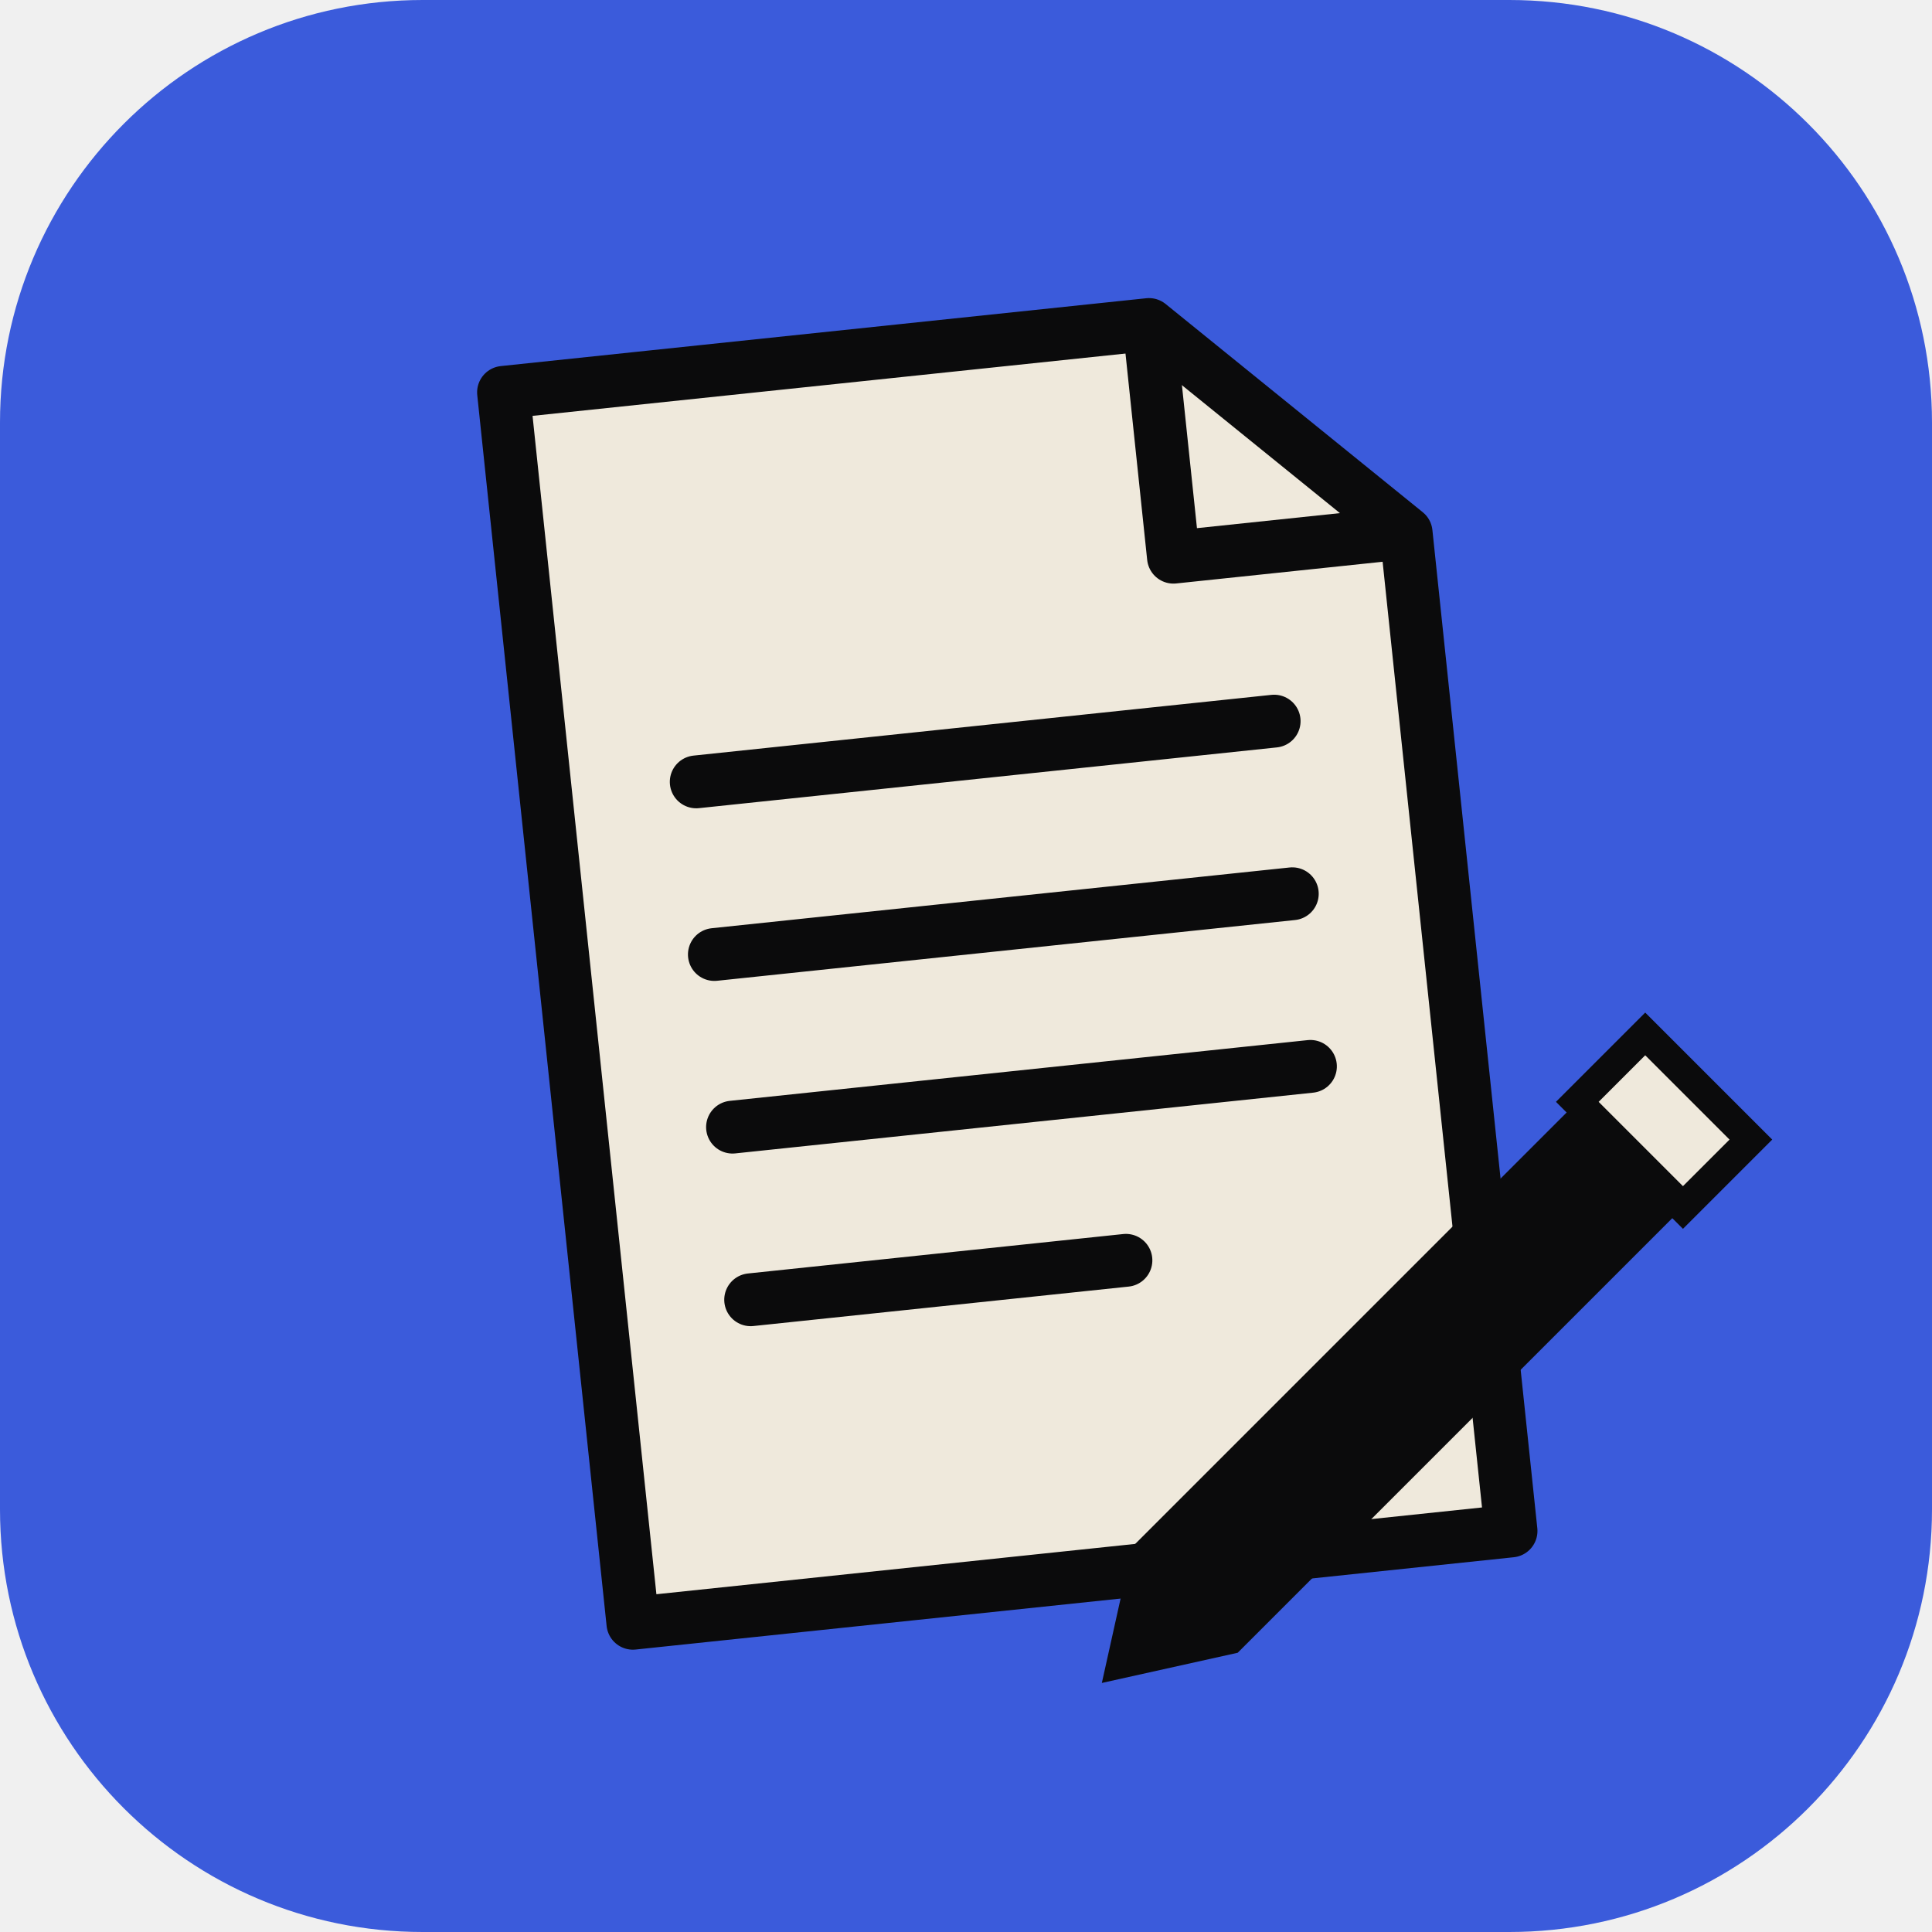
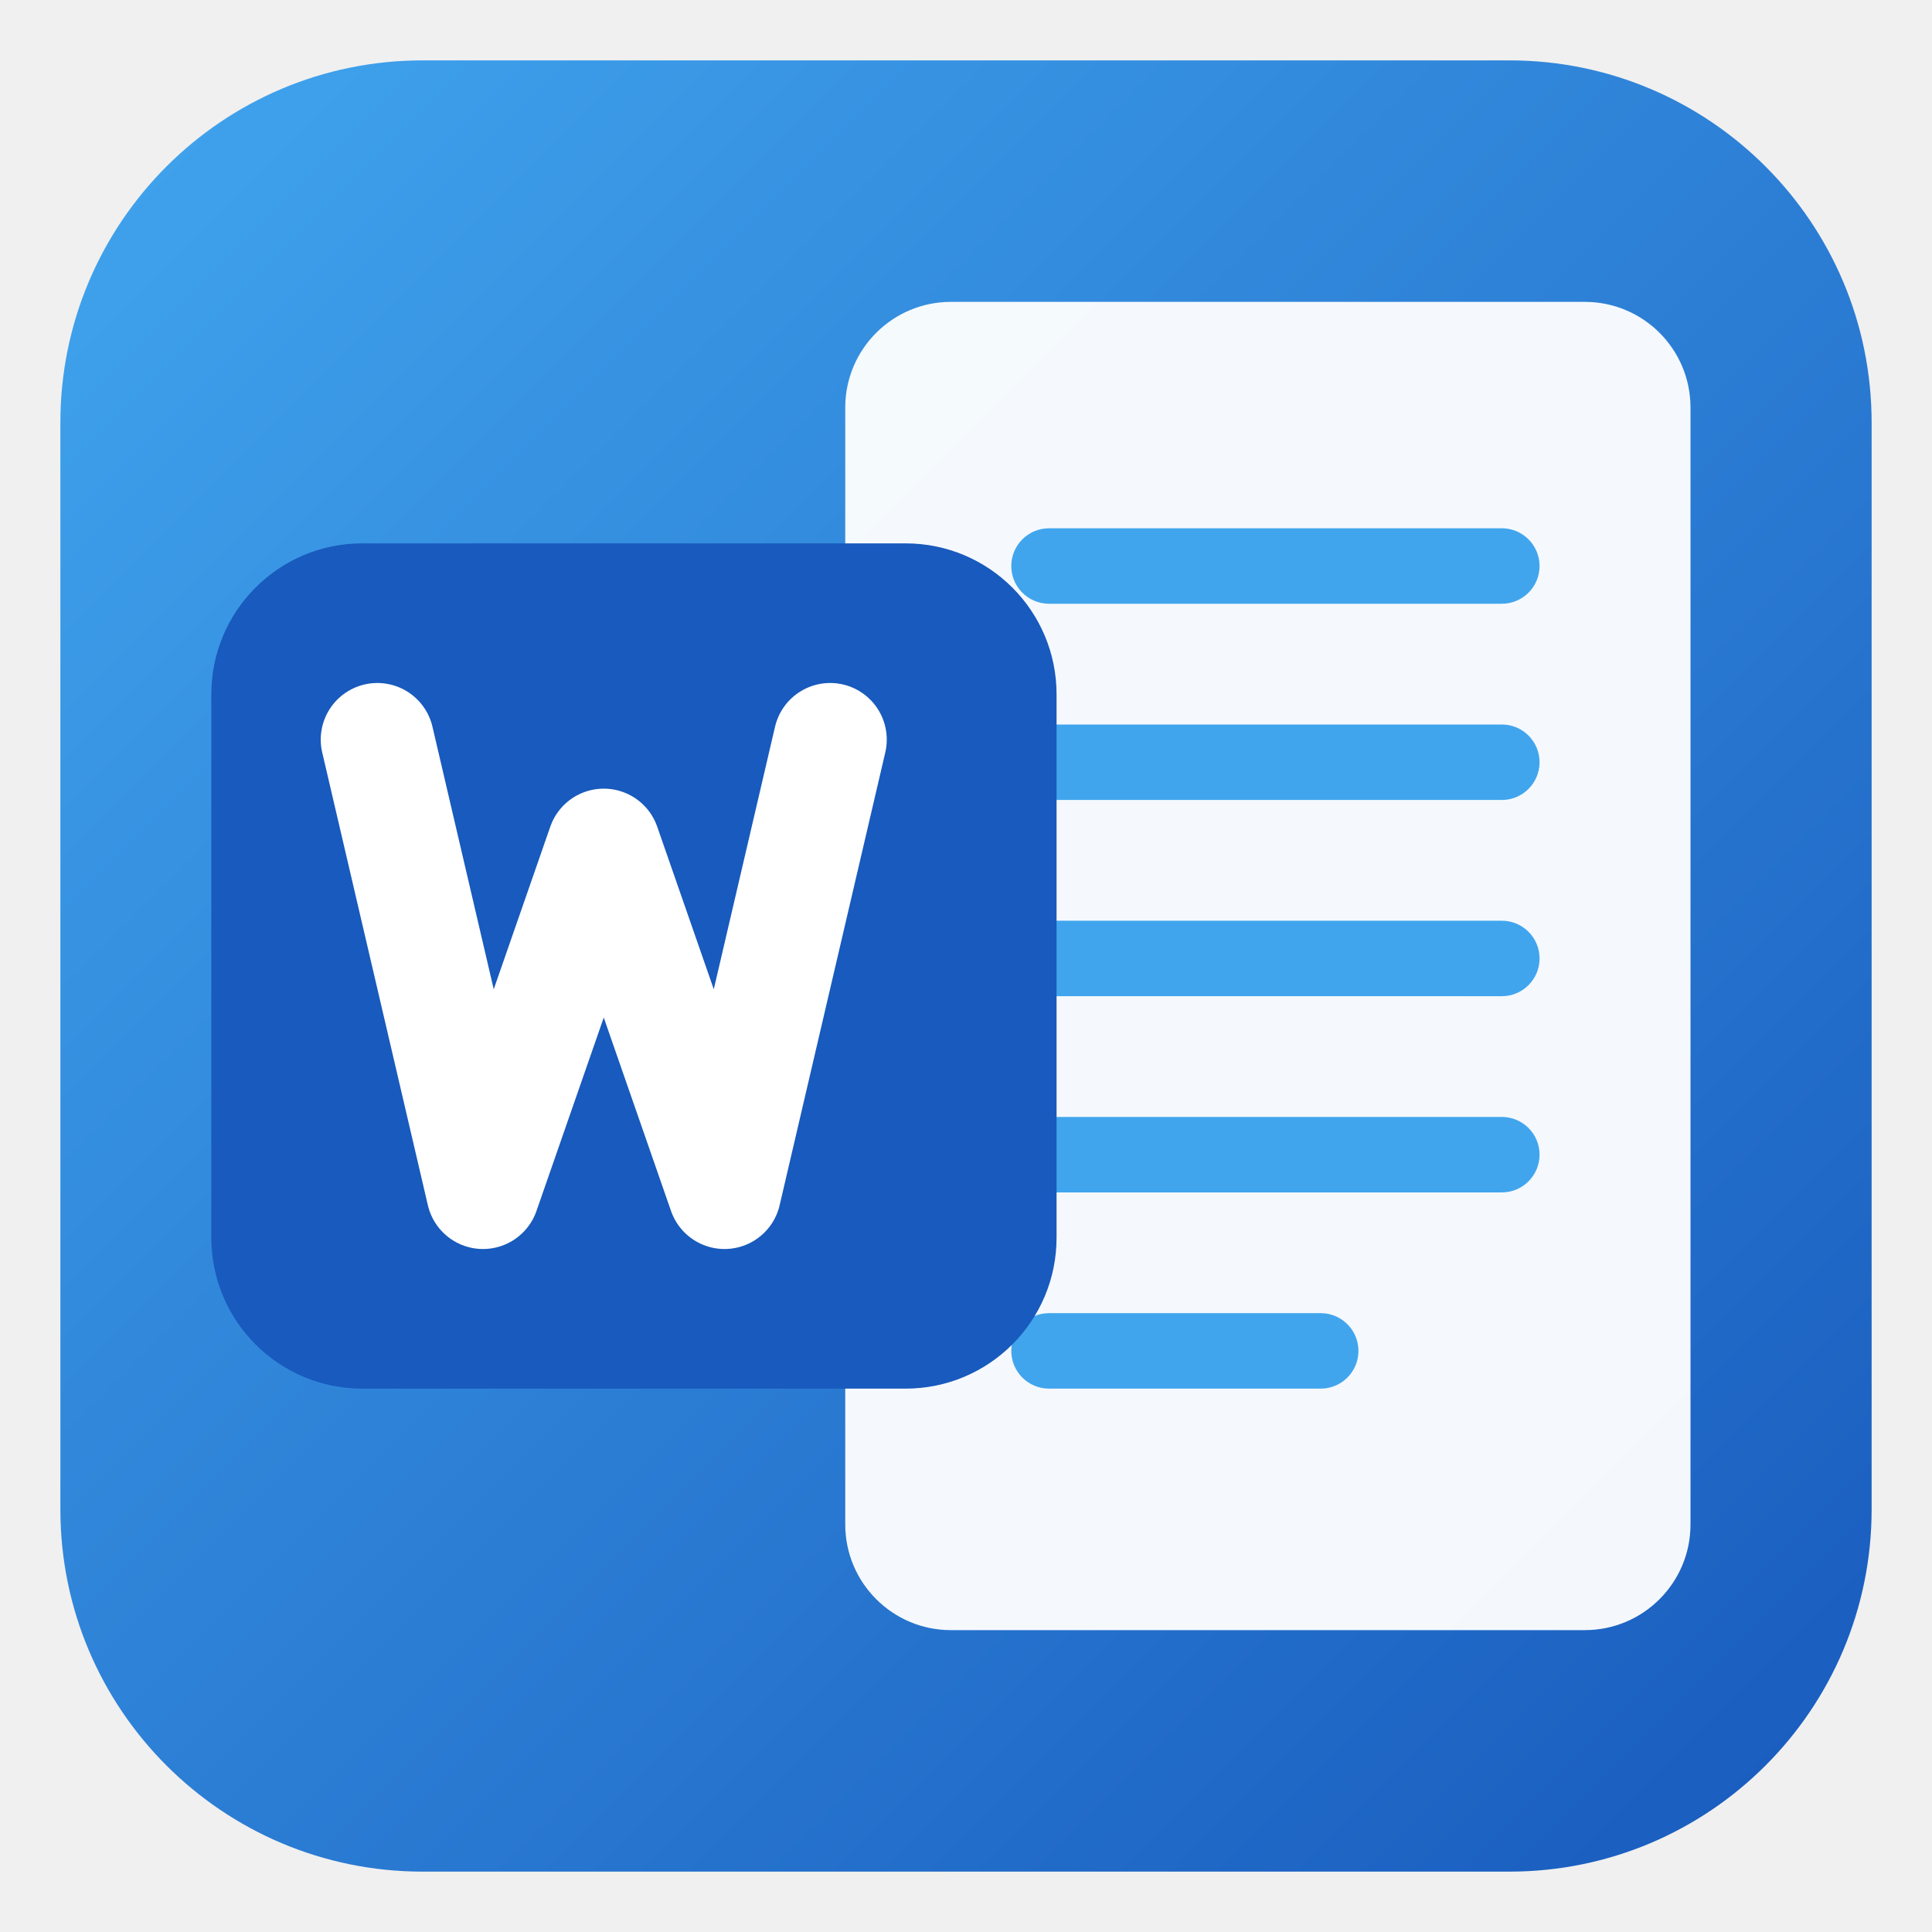
- <svg xmlns="http://www.w3.org/2000/svg" viewBox="0 0 512 512">
-   <rect width="512" height="512" rx="112" fill="#3B5BDB" />
-   <g transform="rotate(-6 256 256)">
-     <path d="M150 92 H322 L384 154 V420 H150 Z" fill="#efe9dc" stroke="#0b0b0c" stroke-width="14" stroke-linejoin="round" />
-     <path d="M322 92 V154 H384" fill="none" stroke="#0b0b0c" stroke-width="14" stroke-linejoin="round" />
-     <g stroke="#0b0b0c" stroke-width="14" stroke-linecap="round">
-       <line x1="190" y1="200" x2="344" y2="200" />
-       <line x1="190" y1="246" x2="344" y2="246" />
-       <line x1="190" y1="292" x2="344" y2="292" />
-       <line x1="190" y1="338" x2="290" y2="338" />
-     </g>
-   </g>
-   <path d="M300 410 L418 292 L446 320 L328 438 L292 446 Z" fill="#0b0b0c" />
-   <path d="M418 292 L436 274 L464 302 L446 320 Z" fill="#efe9dc" stroke="#0b0b0c" stroke-width="8" />
+ <svg xmlns="http://www.w3.org/2000/svg" width="256" height="256" viewBox="0 0 256 256">
+   <defs>
+     <linearGradient id="g" x1="0" y1="0" x2="1" y2="1">
+       <stop offset="0" stop-color="#41a5ee" />
+       <stop offset="1" stop-color="#185abd" />
+     </linearGradient>
+   </defs>
+   <rect x="8" y="8" width="240" height="240" rx="48" fill="url(#g)" />
+   <rect x="112" y="40" width="112" height="176" rx="14" fill="#ffffff" fill-opacity=".95" />
+   <rect x="134" y="70" width="70" height="10" rx="5" fill="#41a5ee" />
+   <rect x="134" y="96" width="70" height="10" rx="5" fill="#41a5ee" />
+   <rect x="134" y="122" width="70" height="10" rx="5" fill="#41a5ee" />
+   <rect x="134" y="148" width="70" height="10" rx="5" fill="#41a5ee" />
+   <rect x="134" y="174" width="46" height="10" rx="5" fill="#41a5ee" />
+   <rect x="28" y="72" width="112" height="112" rx="20" fill="#185abd" />
+   <path d="M50 98 L64 158 L80 112 L96 158 L110 98" fill="none" stroke="#ffffff" stroke-width="15" stroke-linecap="round" stroke-linejoin="round" />
</svg>
